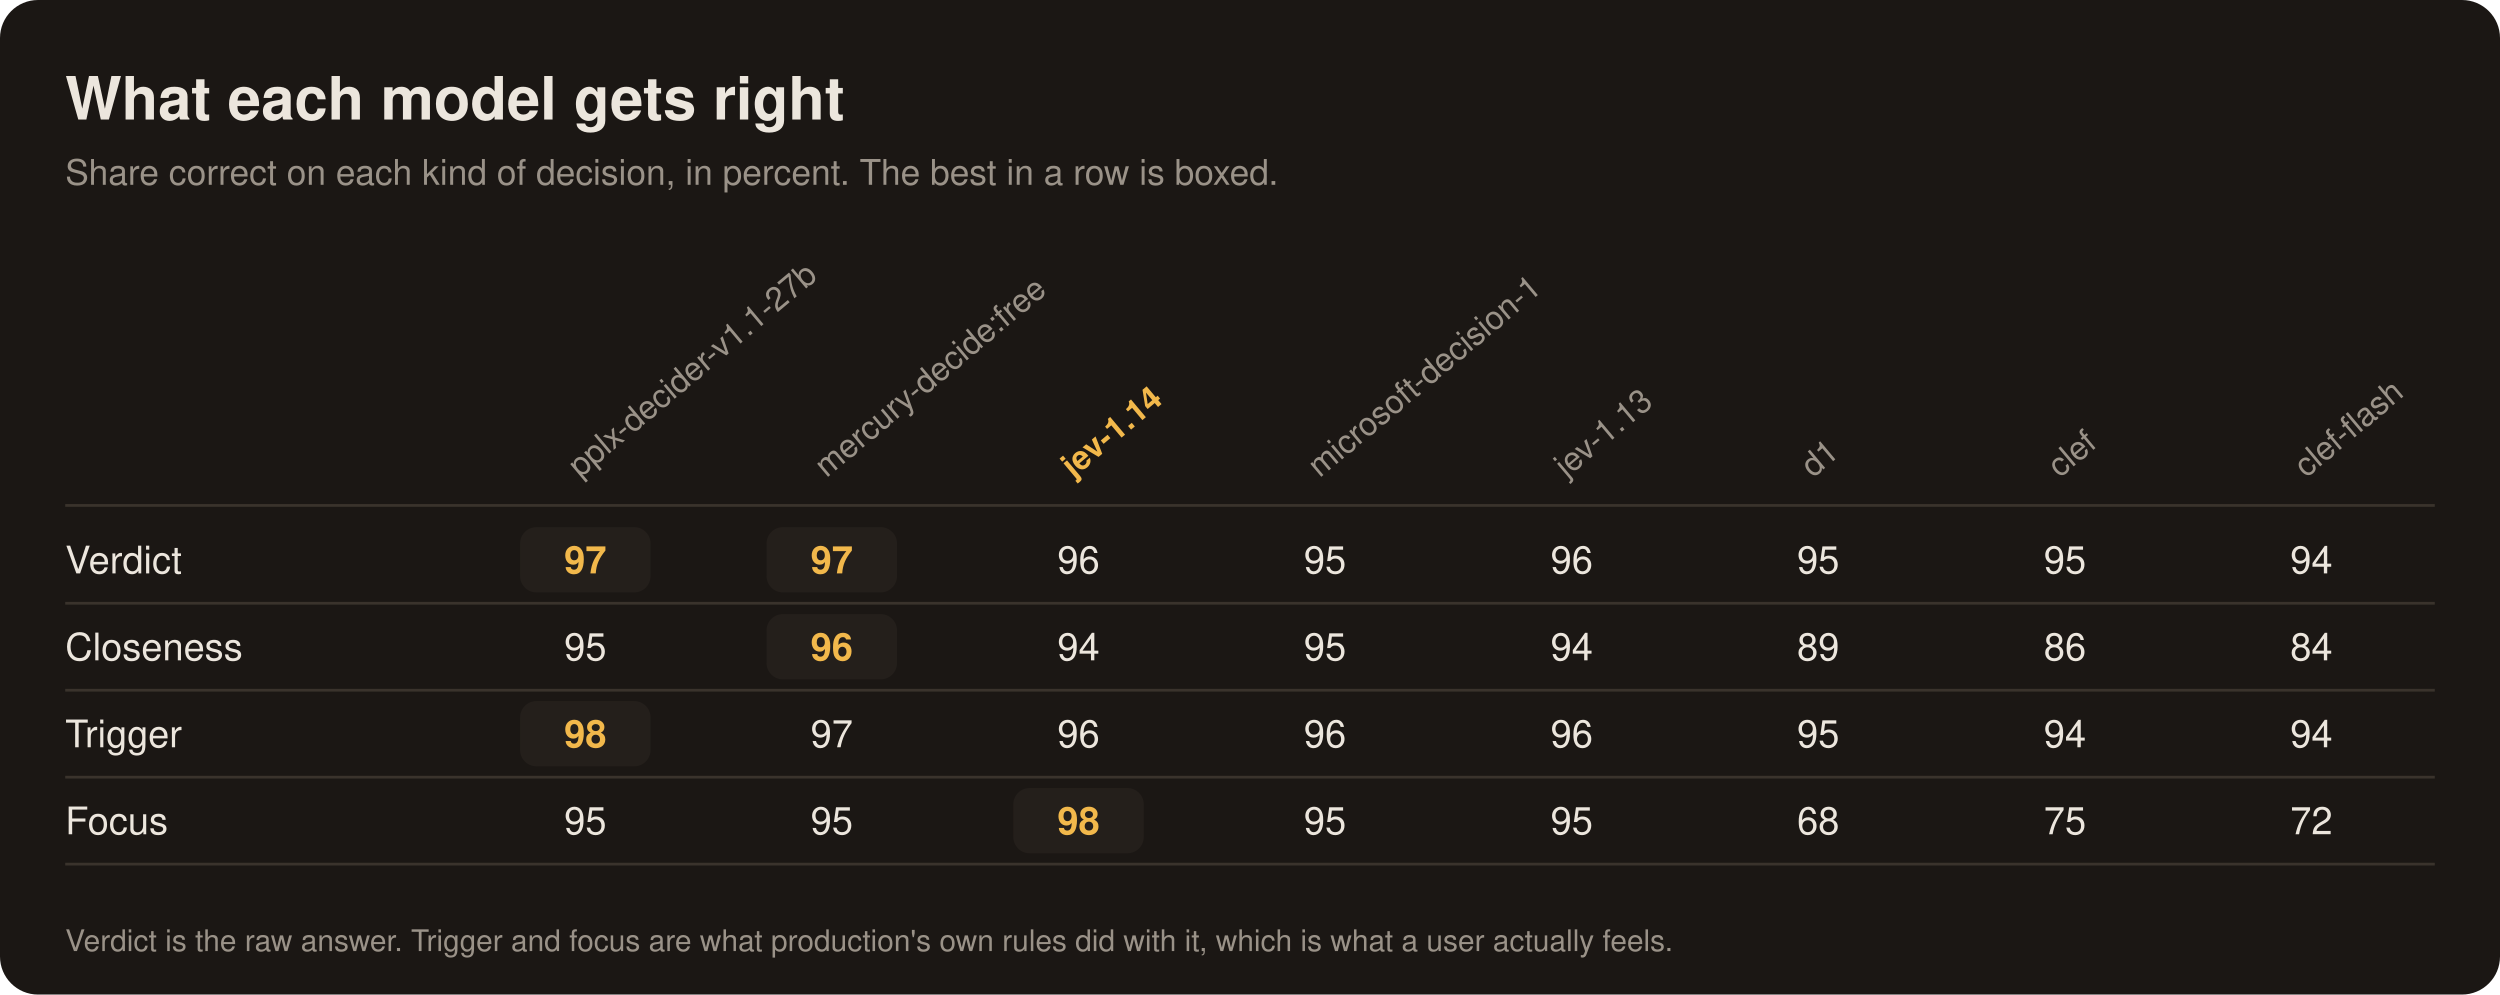
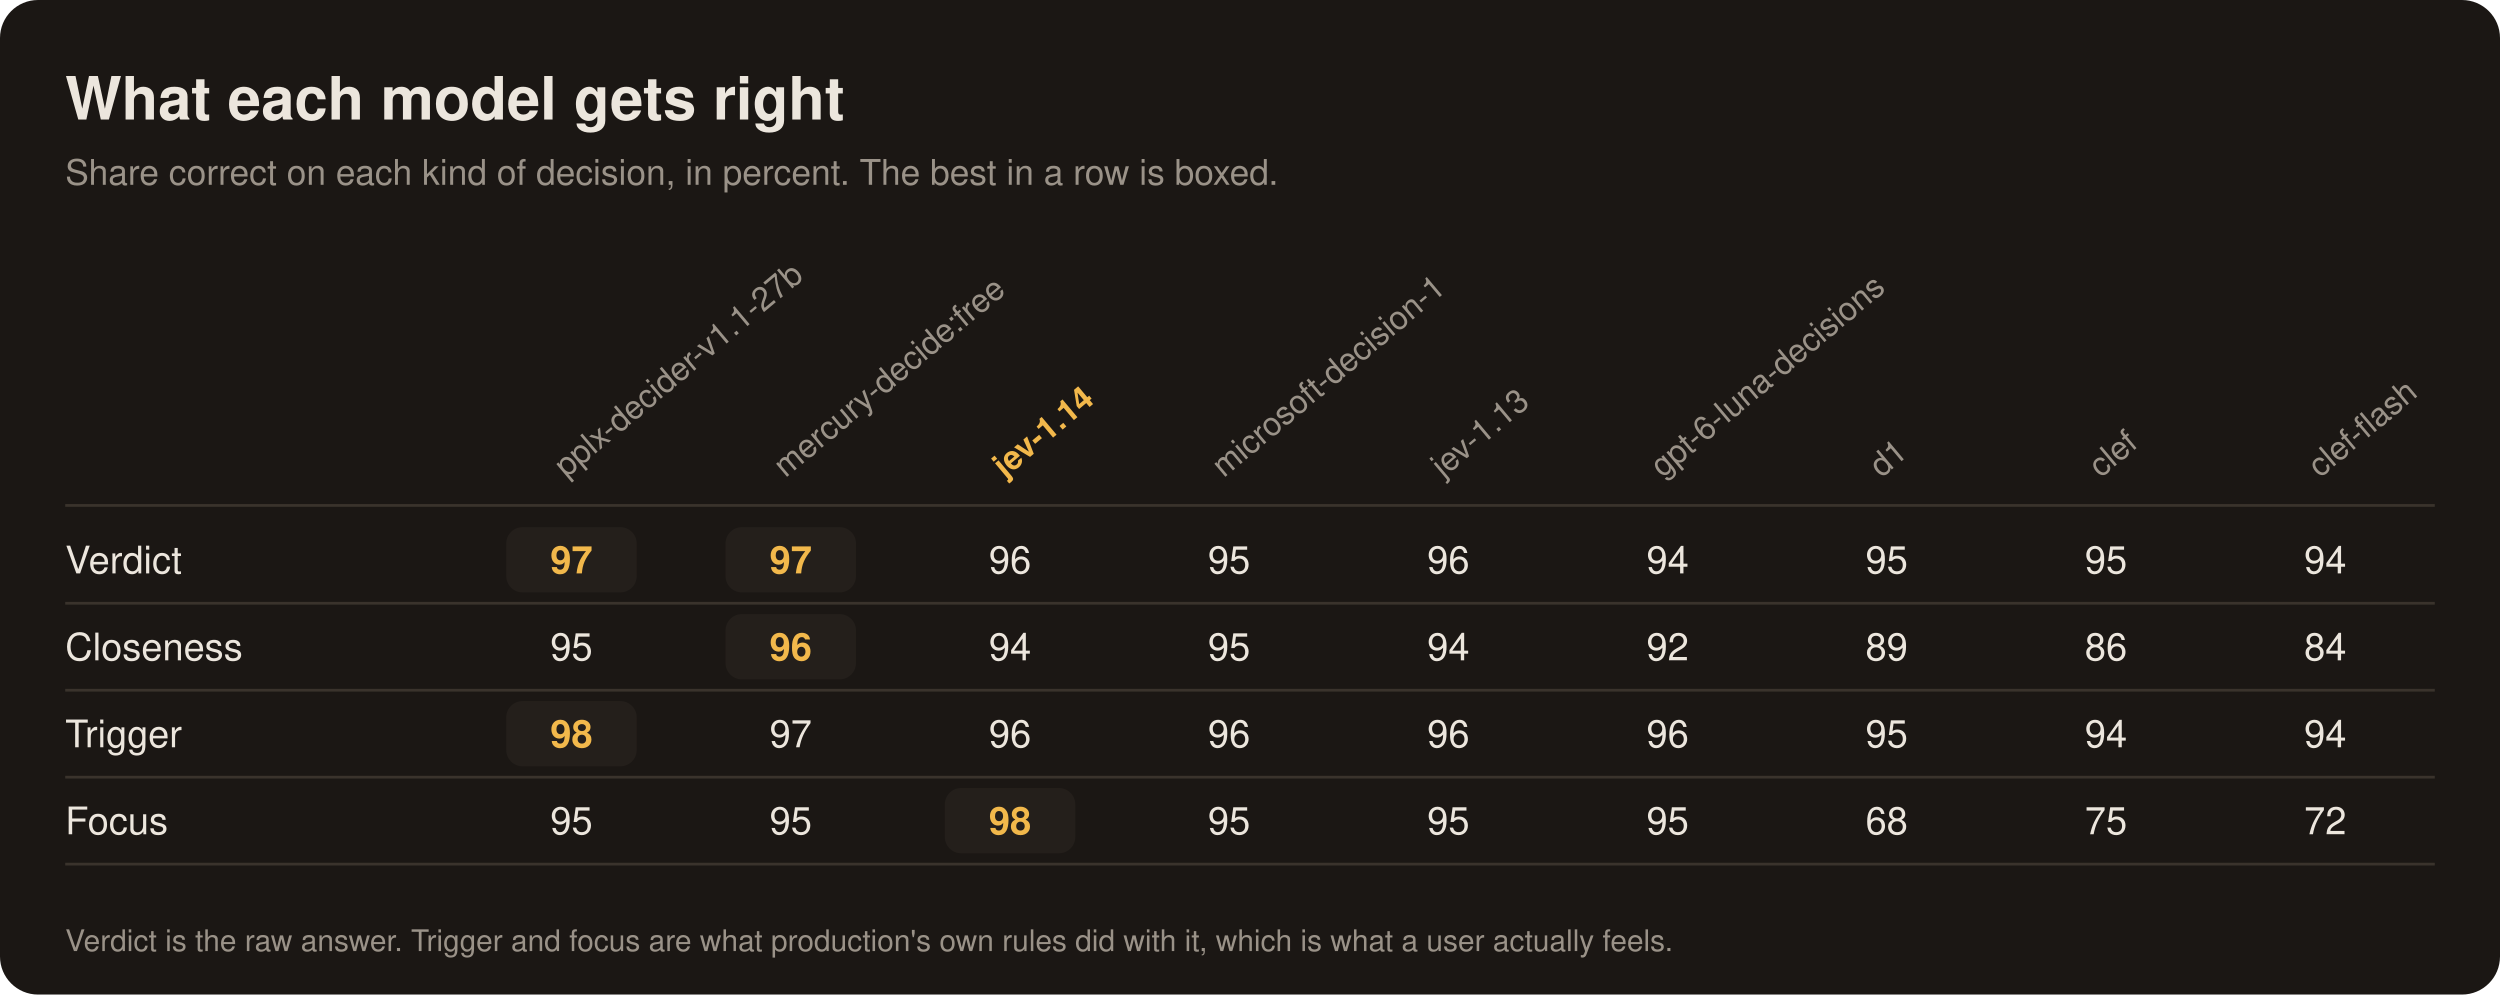
<svg xmlns="http://www.w3.org/2000/svg" viewBox="0 0 920 366" width="920" role="img" aria-label="What each model gets right" font-family="-apple-system,BlinkMacSystemFont,'Segoe UI',Helvetica,Arial,sans-serif">
  <rect width="920" height="366" rx="14" fill="#1b1714" />
  <text x="24.0" y="44.0" font-size="22" font-weight="700" fill="#ece6dd" text-anchor="start">What each model gets right</text>
  <text x="24.0" y="68.0" font-size="13" font-weight="400" fill="#9a9288" text-anchor="start">Share correct on each kind of decision, in percent. The best in a row is boxed.</text>
-   <text transform="translate(213.4 176.0) rotate(-40)" font-size="12" font-weight="500" fill="#9a9288">pplx-decider-v1.1-27b</text>
-   <text transform="translate(304.1 176.0) rotate(-40)" font-size="12" font-weight="500" fill="#9a9288">mercury-decide:free</text>
-   <text transform="translate(394.9 176.0) rotate(-40)" font-size="12" font-weight="700" fill="#f2b84b">jev-1.14</text>
-   <text transform="translate(485.6 176.0) rotate(-40)" font-size="12" font-weight="500" fill="#9a9288">microsoft-decision-1</text>
-   <text transform="translate(576.4 176.0) rotate(-40)" font-size="12" font-weight="500" fill="#9a9288">jev-1.13</text>
-   <text transform="translate(667.1 176.0) rotate(-40)" font-size="12" font-weight="500" fill="#9a9288">d1</text>
-   <text transform="translate(757.9 176.0) rotate(-40)" font-size="12" font-weight="500" fill="#9a9288">clef</text>
-   <text transform="translate(848.6 176.0) rotate(-40)" font-size="12" font-weight="500" fill="#9a9288">clef-flash</text>
+   <text transform="translate(208.3 176.0) rotate(-40)" font-size="12" font-weight="500" fill="#9a9288">pplx-decider-v1.1-27b</text>
+   <text transform="translate(289.0 176.0) rotate(-40)" font-size="12" font-weight="500" fill="#9a9288">mercury-decide:free</text>
+   <text transform="translate(369.7 176.0) rotate(-40)" font-size="12" font-weight="700" fill="#f2b84b">jev-1.14</text>
+   <text transform="translate(450.3 176.0) rotate(-40)" font-size="12" font-weight="500" fill="#9a9288">microsoft-decision-1</text>
+   <text transform="translate(531.0 176.0) rotate(-40)" font-size="12" font-weight="500" fill="#9a9288">jev-1.13</text>
+   <text transform="translate(611.7 176.0) rotate(-40)" font-size="12" font-weight="500" fill="#9a9288">gpt-6-luna-decisions</text>
+   <text transform="translate(692.3 176.0) rotate(-40)" font-size="12" font-weight="500" fill="#9a9288">d1</text>
+   <text transform="translate(773.0 176.0) rotate(-40)" font-size="12" font-weight="500" fill="#9a9288">clef</text>
+   <text transform="translate(853.7 176.0) rotate(-40)" font-size="12" font-weight="500" fill="#9a9288">clef-flash</text>
  <line x1="24.0" y1="186.0" x2="896.0" y2="186.0" stroke="#3a332c" stroke-width="1.0" />
  <text x="24.0" y="211.0" font-size="14" font-weight="500" fill="#ece6dd" text-anchor="start">Verdict</text>
-   <rect x="191.4" y="194.0" width="48.0" height="24.0" rx="6.0" fill="#241f1b" />
-   <text x="215.4" y="211.0" font-size="14" font-weight="700" fill="#f2b84b" text-anchor="middle">97</text>
-   <rect x="282.1" y="194.0" width="48.0" height="24.0" rx="6.0" fill="#241f1b" />
-   <text x="306.1" y="211.0" font-size="14" font-weight="700" fill="#f2b84b" text-anchor="middle">97</text>
-   <text x="396.9" y="211.0" font-size="14" font-weight="400" fill="#ece6dd" text-anchor="middle">96</text>
-   <text x="487.6" y="211.0" font-size="14" font-weight="400" fill="#ece6dd" text-anchor="middle">95</text>
-   <text x="578.4" y="211.0" font-size="14" font-weight="400" fill="#ece6dd" text-anchor="middle">96</text>
-   <text x="669.1" y="211.0" font-size="14" font-weight="400" fill="#ece6dd" text-anchor="middle">95</text>
-   <text x="759.9" y="211.0" font-size="14" font-weight="400" fill="#ece6dd" text-anchor="middle">95</text>
-   <text x="850.6" y="211.0" font-size="14" font-weight="400" fill="#ece6dd" text-anchor="middle">94</text>
+   <rect x="186.3" y="194.0" width="48.0" height="24.0" rx="6.0" fill="#241f1b" />
+   <text x="210.3" y="211.0" font-size="14" font-weight="700" fill="#f2b84b" text-anchor="middle">97</text>
+   <rect x="267.0" y="194.0" width="48.0" height="24.0" rx="6.0" fill="#241f1b" />
+   <text x="291.0" y="211.0" font-size="14" font-weight="700" fill="#f2b84b" text-anchor="middle">97</text>
+   <text x="371.7" y="211.0" font-size="14" font-weight="400" fill="#ece6dd" text-anchor="middle">96</text>
+   <text x="452.3" y="211.0" font-size="14" font-weight="400" fill="#ece6dd" text-anchor="middle">95</text>
+   <text x="533.0" y="211.0" font-size="14" font-weight="400" fill="#ece6dd" text-anchor="middle">96</text>
+   <text x="613.7" y="211.0" font-size="14" font-weight="400" fill="#ece6dd" text-anchor="middle">94</text>
+   <text x="694.3" y="211.0" font-size="14" font-weight="400" fill="#ece6dd" text-anchor="middle">95</text>
+   <text x="775.0" y="211.0" font-size="14" font-weight="400" fill="#ece6dd" text-anchor="middle">95</text>
+   <text x="855.7" y="211.0" font-size="14" font-weight="400" fill="#ece6dd" text-anchor="middle">94</text>
  <line x1="24.0" y1="222.0" x2="896.0" y2="222.0" stroke="#3a332c" stroke-width="1.0" />
  <text x="24.0" y="243.0" font-size="14" font-weight="500" fill="#ece6dd" text-anchor="start">Closeness</text>
-   <text x="215.4" y="243.0" font-size="14" font-weight="400" fill="#ece6dd" text-anchor="middle">95</text>
-   <rect x="282.1" y="226.0" width="48.0" height="24.0" rx="6.0" fill="#241f1b" />
-   <text x="306.1" y="243.0" font-size="14" font-weight="700" fill="#f2b84b" text-anchor="middle">96</text>
-   <text x="396.9" y="243.0" font-size="14" font-weight="400" fill="#ece6dd" text-anchor="middle">94</text>
-   <text x="487.6" y="243.0" font-size="14" font-weight="400" fill="#ece6dd" text-anchor="middle">95</text>
-   <text x="578.4" y="243.0" font-size="14" font-weight="400" fill="#ece6dd" text-anchor="middle">94</text>
-   <text x="669.1" y="243.0" font-size="14" font-weight="400" fill="#ece6dd" text-anchor="middle">89</text>
-   <text x="759.9" y="243.0" font-size="14" font-weight="400" fill="#ece6dd" text-anchor="middle">86</text>
-   <text x="850.6" y="243.0" font-size="14" font-weight="400" fill="#ece6dd" text-anchor="middle">84</text>
+   <text x="210.3" y="243.0" font-size="14" font-weight="400" fill="#ece6dd" text-anchor="middle">95</text>
+   <rect x="267.0" y="226.0" width="48.0" height="24.0" rx="6.0" fill="#241f1b" />
+   <text x="291.0" y="243.0" font-size="14" font-weight="700" fill="#f2b84b" text-anchor="middle">96</text>
+   <text x="371.7" y="243.0" font-size="14" font-weight="400" fill="#ece6dd" text-anchor="middle">94</text>
+   <text x="452.3" y="243.0" font-size="14" font-weight="400" fill="#ece6dd" text-anchor="middle">95</text>
+   <text x="533.0" y="243.0" font-size="14" font-weight="400" fill="#ece6dd" text-anchor="middle">94</text>
+   <text x="613.7" y="243.0" font-size="14" font-weight="400" fill="#ece6dd" text-anchor="middle">92</text>
+   <text x="694.3" y="243.0" font-size="14" font-weight="400" fill="#ece6dd" text-anchor="middle">89</text>
+   <text x="775.0" y="243.0" font-size="14" font-weight="400" fill="#ece6dd" text-anchor="middle">86</text>
+   <text x="855.7" y="243.0" font-size="14" font-weight="400" fill="#ece6dd" text-anchor="middle">84</text>
  <line x1="24.0" y1="254.0" x2="896.0" y2="254.0" stroke="#3a332c" stroke-width="1.0" />
  <text x="24.0" y="275.0" font-size="14" font-weight="500" fill="#ece6dd" text-anchor="start">Trigger</text>
-   <rect x="191.4" y="258.0" width="48.0" height="24.0" rx="6.0" fill="#241f1b" />
-   <text x="215.4" y="275.0" font-size="14" font-weight="700" fill="#f2b84b" text-anchor="middle">98</text>
-   <text x="306.1" y="275.0" font-size="14" font-weight="400" fill="#ece6dd" text-anchor="middle">97</text>
-   <text x="396.9" y="275.0" font-size="14" font-weight="400" fill="#ece6dd" text-anchor="middle">96</text>
-   <text x="487.6" y="275.0" font-size="14" font-weight="400" fill="#ece6dd" text-anchor="middle">96</text>
-   <text x="578.4" y="275.0" font-size="14" font-weight="400" fill="#ece6dd" text-anchor="middle">96</text>
-   <text x="669.1" y="275.0" font-size="14" font-weight="400" fill="#ece6dd" text-anchor="middle">95</text>
-   <text x="759.9" y="275.0" font-size="14" font-weight="400" fill="#ece6dd" text-anchor="middle">94</text>
-   <text x="850.6" y="275.0" font-size="14" font-weight="400" fill="#ece6dd" text-anchor="middle">94</text>
+   <rect x="186.3" y="258.0" width="48.0" height="24.0" rx="6.0" fill="#241f1b" />
+   <text x="210.3" y="275.0" font-size="14" font-weight="700" fill="#f2b84b" text-anchor="middle">98</text>
+   <text x="291.0" y="275.0" font-size="14" font-weight="400" fill="#ece6dd" text-anchor="middle">97</text>
+   <text x="371.7" y="275.0" font-size="14" font-weight="400" fill="#ece6dd" text-anchor="middle">96</text>
+   <text x="452.3" y="275.0" font-size="14" font-weight="400" fill="#ece6dd" text-anchor="middle">96</text>
+   <text x="533.0" y="275.0" font-size="14" font-weight="400" fill="#ece6dd" text-anchor="middle">96</text>
+   <text x="613.7" y="275.0" font-size="14" font-weight="400" fill="#ece6dd" text-anchor="middle">96</text>
+   <text x="694.3" y="275.0" font-size="14" font-weight="400" fill="#ece6dd" text-anchor="middle">95</text>
+   <text x="775.0" y="275.0" font-size="14" font-weight="400" fill="#ece6dd" text-anchor="middle">94</text>
+   <text x="855.7" y="275.0" font-size="14" font-weight="400" fill="#ece6dd" text-anchor="middle">94</text>
  <line x1="24.0" y1="286.0" x2="896.0" y2="286.0" stroke="#3a332c" stroke-width="1.0" />
  <text x="24.0" y="307.0" font-size="14" font-weight="500" fill="#ece6dd" text-anchor="start">Focus</text>
-   <text x="215.4" y="307.0" font-size="14" font-weight="400" fill="#ece6dd" text-anchor="middle">95</text>
-   <text x="306.1" y="307.0" font-size="14" font-weight="400" fill="#ece6dd" text-anchor="middle">95</text>
-   <rect x="372.9" y="290.0" width="48.0" height="24.0" rx="6.0" fill="#241f1b" />
-   <text x="396.9" y="307.0" font-size="14" font-weight="700" fill="#f2b84b" text-anchor="middle">98</text>
-   <text x="487.6" y="307.0" font-size="14" font-weight="400" fill="#ece6dd" text-anchor="middle">95</text>
-   <text x="578.4" y="307.0" font-size="14" font-weight="400" fill="#ece6dd" text-anchor="middle">95</text>
-   <text x="669.1" y="307.0" font-size="14" font-weight="400" fill="#ece6dd" text-anchor="middle">68</text>
-   <text x="759.9" y="307.0" font-size="14" font-weight="400" fill="#ece6dd" text-anchor="middle">75</text>
-   <text x="850.6" y="307.0" font-size="14" font-weight="400" fill="#ece6dd" text-anchor="middle">72</text>
+   <text x="210.3" y="307.0" font-size="14" font-weight="400" fill="#ece6dd" text-anchor="middle">95</text>
+   <text x="291.0" y="307.0" font-size="14" font-weight="400" fill="#ece6dd" text-anchor="middle">95</text>
+   <rect x="347.7" y="290.0" width="48.0" height="24.0" rx="6.0" fill="#241f1b" />
+   <text x="371.7" y="307.0" font-size="14" font-weight="700" fill="#f2b84b" text-anchor="middle">98</text>
+   <text x="452.3" y="307.0" font-size="14" font-weight="400" fill="#ece6dd" text-anchor="middle">95</text>
+   <text x="533.0" y="307.0" font-size="14" font-weight="400" fill="#ece6dd" text-anchor="middle">95</text>
+   <text x="613.7" y="307.0" font-size="14" font-weight="400" fill="#ece6dd" text-anchor="middle">95</text>
+   <text x="694.3" y="307.0" font-size="14" font-weight="400" fill="#ece6dd" text-anchor="middle">68</text>
+   <text x="775.0" y="307.0" font-size="14" font-weight="400" fill="#ece6dd" text-anchor="middle">75</text>
+   <text x="855.7" y="307.0" font-size="14" font-weight="400" fill="#ece6dd" text-anchor="middle">72</text>
  <line x1="24.0" y1="318.0" x2="896.0" y2="318.0" stroke="#3a332c" stroke-width="1.0" />
  <text x="24.0" y="350.0" font-size="11" font-weight="400" fill="#9a9288" text-anchor="start">Verdict is the raw answer. Trigger and focus are what production's own rules did with it, which is what a user actually feels.</text>
</svg>
